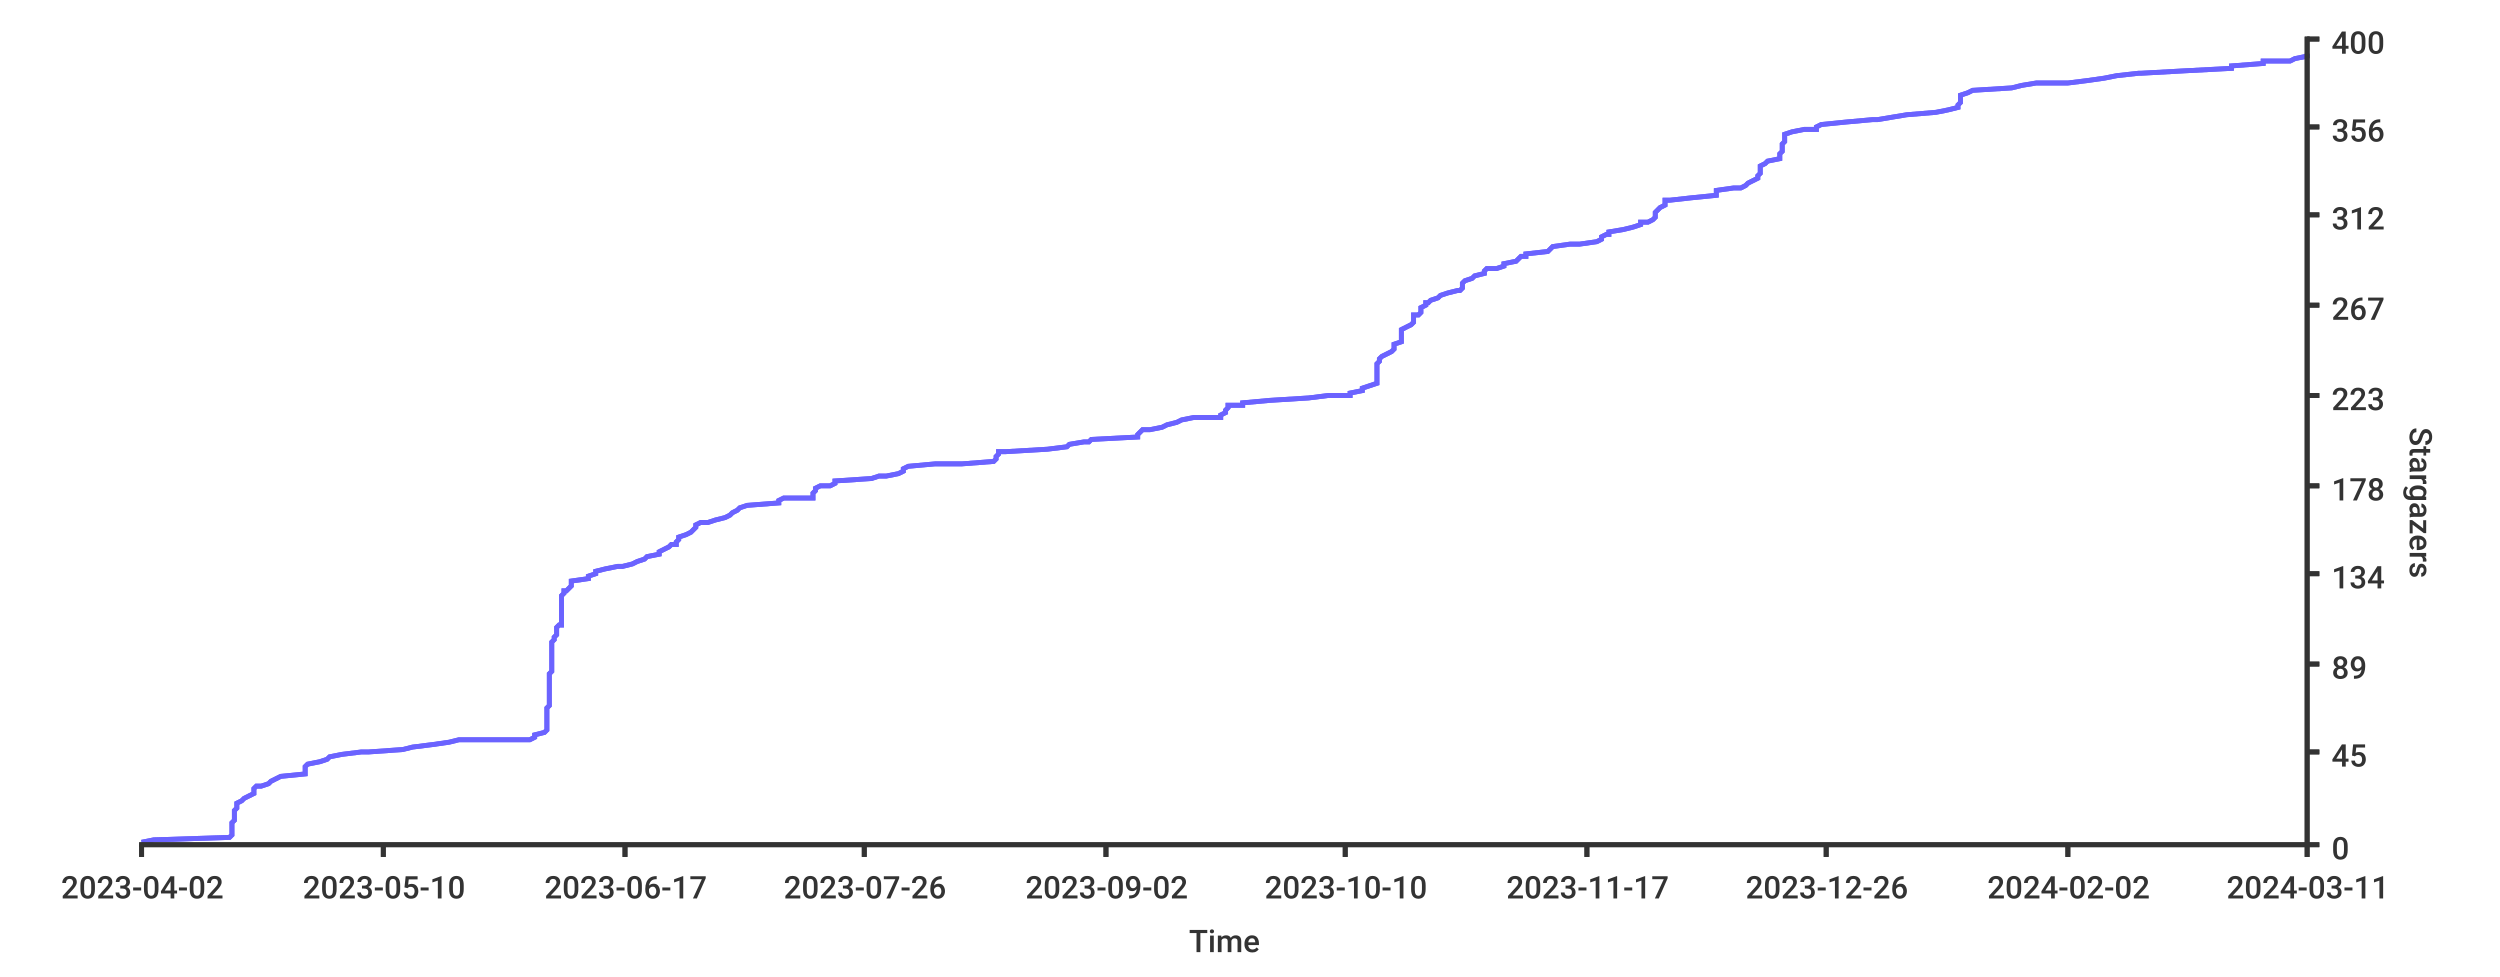
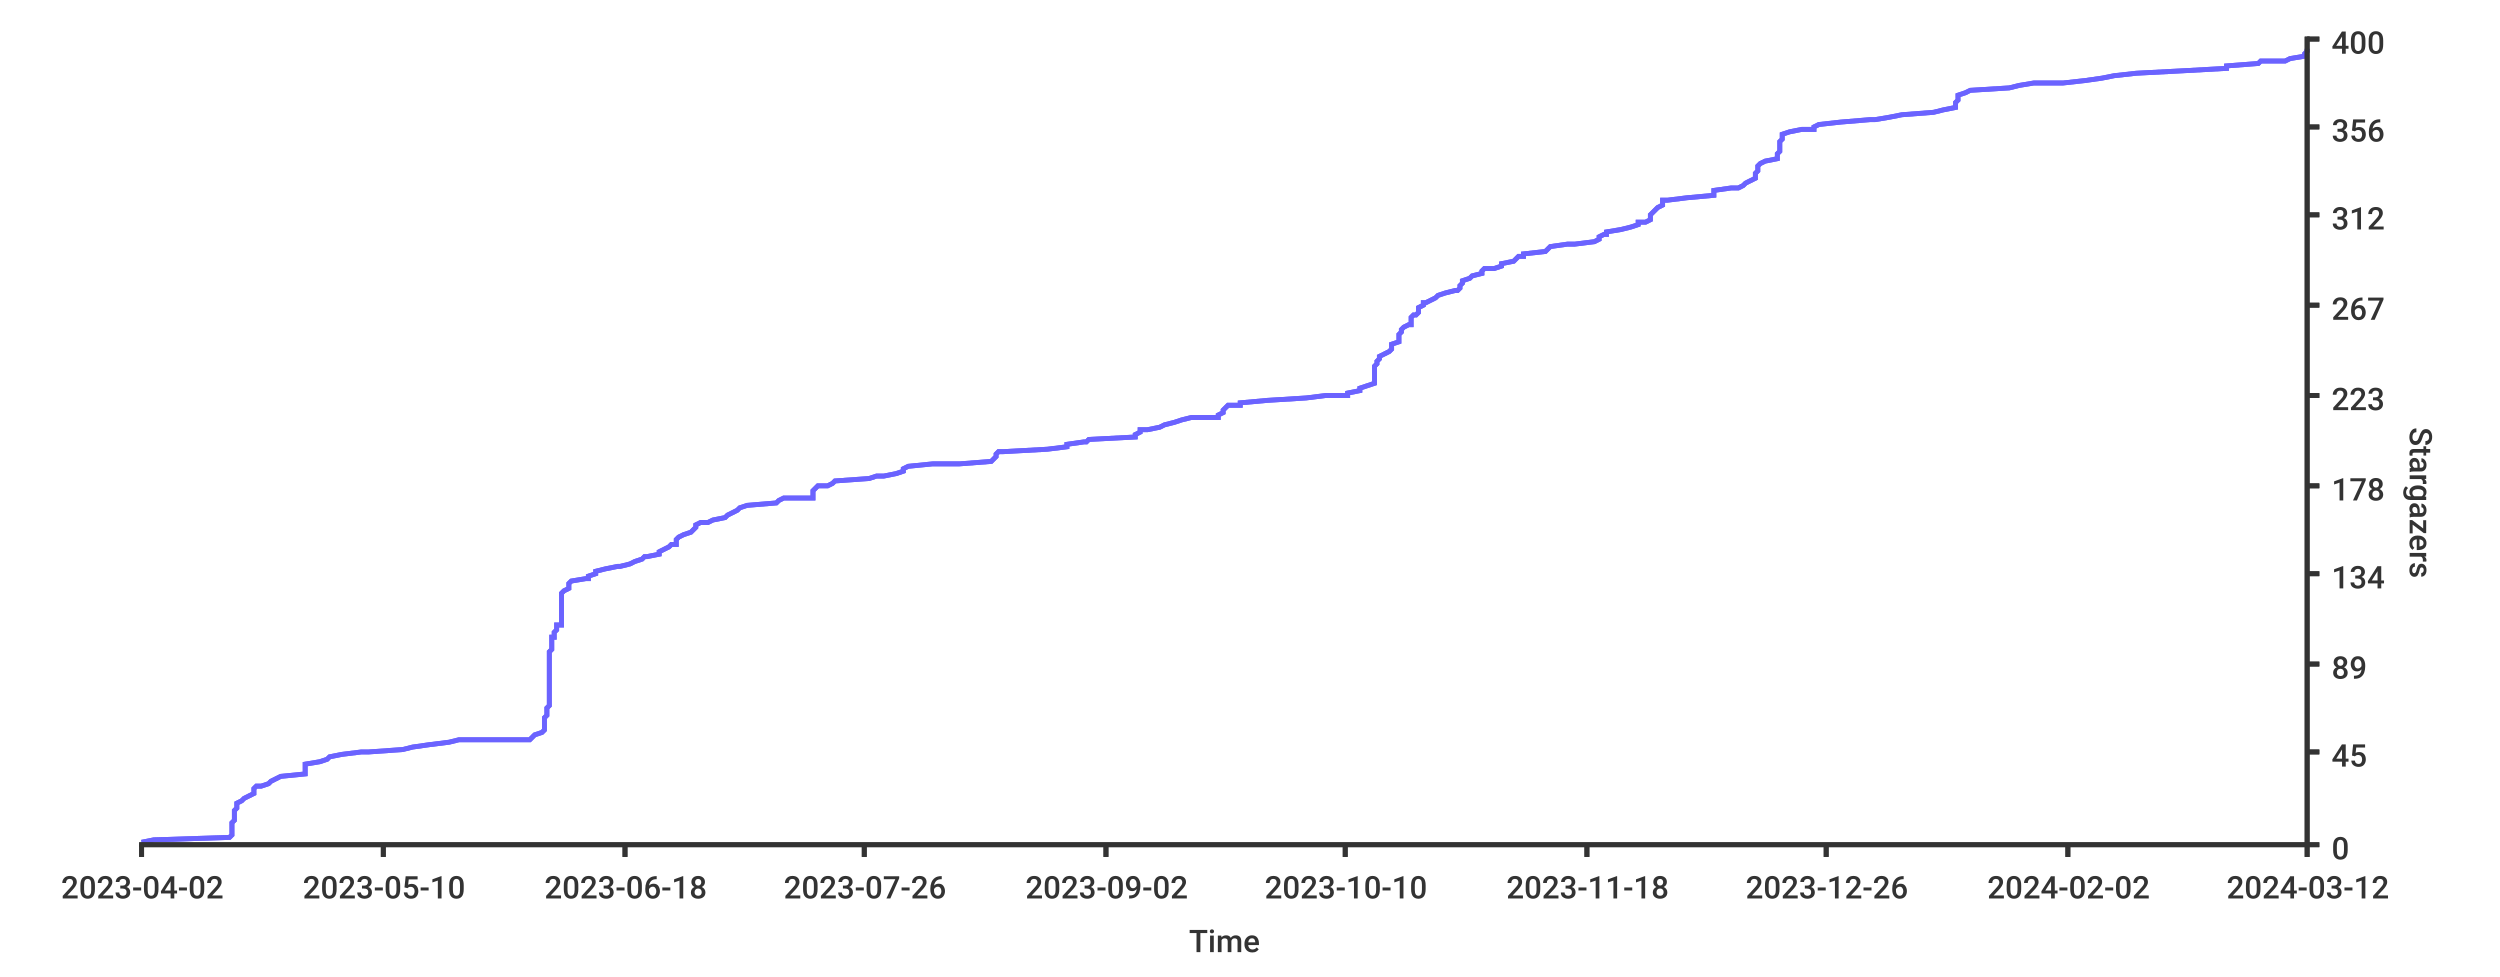
<svg xmlns="http://www.w3.org/2000/svg" width="1024px" height="400px">
  <style type="text/css">
path { fill: none; stroke: rgb(51,51,51); }
path.series { stroke: #6b63ff; }
rect.background { fill: rgb(255,255,255); stroke: none; }

text {
	stroke-width: 0;
	stroke: none;
	fill: rgba(51,51,51,1.0);
	font-size: 12.8px;
	font-family: 'Roboto Medium', sans-serif;
}
</style>
-   <rect height="400px" class="background" rx="8" x="0" y="0" width="1024px" />
-   <rect rx="8" x="0" y="0" width="1024px" height="400px" class="background" />
-   <path stroke-width="2" class="series" d="M 58 345 L 63 344 L 94 343 L 95 342 L 95 341 L 95 341 L 95 340 L 95 339 L 95 338 L 95 337 L 96 336 L 96 336 L 96 335 L 96 334 L 96 333 L 96 332 L 97 331 L 97 331 L 97 330 L 97 329 L 99 328 L 100 327 L 100 327 L 102 326 L 104 325 L 104 324 L 104 323 L 105 322 L 107 322 L 110 321 L 111 320 L 113 319 L 115 318 L 125 317 L 125 317 L 125 316 L 125 315 L 125 314 L 126 313 L 126 313 L 131 312 L 134 311 L 135 310 L 140 309 L 148 308 L 151 308 L 165 307 L 169 306 L 177 305 L 184 304 L 188 303 L 217 303 L 219 302 L 219 301 L 223 300 L 224 299 L 224 298 L 224 298 L 224 297 L 224 296 L 224 295 L 224 294 L 224 294 L 224 293 L 224 292 L 224 291 L 224 290 L 225 289 L 225 289 L 225 288 L 225 287 L 225 286 L 225 285 L 225 284 L 225 284 L 225 283 L 225 282 L 225 281 L 225 280 L 225 280 L 225 279 L 225 278 L 225 277 L 225 276 L 226 275 L 226 275 L 226 274 L 226 273 L 226 272 L 226 271 L 226 270 L 226 270 L 226 269 L 226 268 L 226 267 L 226 266 L 226 265 L 226 265 L 226 264 L 226 263 L 227 262 L 227 261 L 227 261 L 228 260 L 228 259 L 228 258 L 228 257 L 229 256 L 230 256 L 230 255 L 230 254 L 230 253 L 230 252 L 230 251 L 230 251 L 230 250 L 230 249 L 230 248 L 230 247 L 230 247 L 230 246 L 230 245 L 230 244 L 231 243 L 231 242 L 232 242 L 233 241 L 234 240 L 234 239 L 234 238 L 241 237 L 241 237 L 241 236 L 244 235 L 244 234 L 248 233 L 253 232 L 255 232 L 259 231 L 261 230 L 264 229 L 265 228 L 265 228 L 270 227 L 270 226 L 272 225 L 274 224 L 275 223 L 277 223 L 277 222 L 278 221 L 278 220 L 281 219 L 283 218 L 283 218 L 284 217 L 285 216 L 285 215 L 287 214 L 290 214 L 293 213 L 297 212 L 299 211 L 300 210 L 302 209 L 302 209 L 303 208 L 306 207 L 319 206 L 319 205 L 321 204 L 333 204 L 333 203 L 333 202 L 334 201 L 334 200 L 336 199 L 340 199 L 342 198 L 342 197 L 357 196 L 360 195 L 363 195 L 368 194 L 370 193 L 370 192 L 372 191 L 383 190 L 394 190 L 407 189 L 408 188 L 408 187 L 409 186 L 409 185 L 412 185 L 429 184 L 437 183 L 438 182 L 444 181 L 446 181 L 447 180 L 466 179 L 466 178 L 467 177 L 468 176 L 471 176 L 476 175 L 478 174 L 482 173 L 484 172 L 489 171 L 500 171 L 500 170 L 502 169 L 502 168 L 503 167 L 503 166 L 509 166 L 509 165 L 520 164 L 536 163 L 544 162 L 553 162 L 553 161 L 558 160 L 558 159 L 561 158 L 564 157 L 564 157 L 564 156 L 564 155 L 564 154 L 564 153 L 564 152 L 564 152 L 564 151 L 564 150 L 564 149 L 565 148 L 565 148 L 565 147 L 566 146 L 568 145 L 570 144 L 571 143 L 571 143 L 571 142 L 571 141 L 574 140 L 574 139 L 574 138 L 574 138 L 574 137 L 574 136 L 574 135 L 576 134 L 578 133 L 578 133 L 579 132 L 579 131 L 579 130 L 579 129 L 581 129 L 582 128 L 582 127 L 582 126 L 584 125 L 584 124 L 585 124 L 586 123 L 589 122 L 590 121 L 593 120 L 597 119 L 598 119 L 599 118 L 599 117 L 599 116 L 600 115 L 600 115 L 603 114 L 604 113 L 608 112 L 608 111 L 609 110 L 613 110 L 616 109 L 616 108 L 621 107 L 622 106 L 623 105 L 625 105 L 625 104 L 634 103 L 635 102 L 636 101 L 643 100 L 647 100 L 654 99 L 656 98 L 656 97 L 658 96 L 659 96 L 659 95 L 665 94 L 669 93 L 672 92 L 672 91 L 675 91 L 677 90 L 678 89 L 678 88 L 678 87 L 679 86 L 679 86 L 680 85 L 682 84 L 682 83 L 682 82 L 684 82 L 693 81 L 703 80 L 703 79 L 703 78 L 710 77 L 713 77 L 715 76 L 716 75 L 718 74 L 720 73 L 720 72 L 720 72 L 721 71 L 721 70 L 721 69 L 721 68 L 723 67 L 723 67 L 724 66 L 729 65 L 729 64 L 729 63 L 729 63 L 730 62 L 730 61 L 730 60 L 730 59 L 731 58 L 731 58 L 731 57 L 731 56 L 731 55 L 734 54 L 739 53 L 744 53 L 744 52 L 746 51 L 756 50 L 767 49 L 769 49 L 775 48 L 781 47 L 793 46 L 798 45 L 802 44 L 802 44 L 802 43 L 803 42 L 803 41 L 803 40 L 803 39 L 803 39 L 806 38 L 808 37 L 824 36 L 828 35 L 834 34 L 847 34 L 855 33 L 862 32 L 867 31 L 876 30 L 877 30 L 895 29 L 914 28 L 914 27 L 927 26 L 927 25 L 938 25 L 940 24 L 945 23 L 945 22" />
-   <path stroke-width="2" class="series" d="M 58 345 L 63 344 L 94 343 L 95 342 L 95 341 L 95 341 L 95 340 L 95 339 L 95 338 L 95 337 L 96 336 L 96 336 L 96 335 L 96 334 L 96 333 L 96 332 L 97 331 L 97 331 L 97 330 L 97 329 L 99 328 L 100 327 L 100 327 L 102 326 L 104 325 L 104 324 L 104 323 L 105 322 L 107 322 L 110 321 L 111 320 L 113 319 L 115 318 L 125 317 L 125 317 L 125 316 L 125 315 L 125 314 L 126 313 L 126 313 L 131 312 L 134 311 L 135 310 L 140 309 L 148 308 L 151 308 L 165 307 L 169 306 L 177 305 L 184 304 L 188 303 L 217 303 L 219 302 L 219 301 L 223 300 L 224 299 L 224 298 L 224 298 L 224 297 L 224 296 L 224 295 L 224 294 L 224 294 L 224 293 L 224 292 L 224 291 L 224 290 L 225 289 L 225 289 L 225 288 L 225 287 L 225 286 L 225 285 L 225 284 L 225 284 L 225 283 L 225 282 L 225 281 L 225 280 L 225 280 L 225 279 L 225 278 L 225 277 L 225 276 L 226 275 L 226 275 L 226 274 L 226 273 L 226 272 L 226 271 L 226 270 L 226 270 L 226 269 L 226 268 L 226 267 L 226 266 L 226 265 L 226 265 L 226 264 L 226 263 L 227 262 L 227 261 L 227 261 L 228 260 L 228 259 L 228 258 L 228 257 L 229 256 L 230 256 L 230 255 L 230 254 L 230 253 L 230 252 L 230 251 L 230 251 L 230 250 L 230 249 L 230 248 L 230 247 L 230 247 L 230 246 L 230 245 L 230 244 L 231 243 L 231 242 L 232 242 L 233 241 L 234 240 L 234 239 L 234 238 L 241 237 L 241 237 L 241 236 L 244 235 L 244 234 L 248 233 L 253 232 L 255 232 L 259 231 L 261 230 L 264 229 L 265 228 L 265 228 L 270 227 L 270 226 L 272 225 L 274 224 L 275 223 L 277 223 L 277 222 L 278 221 L 278 220 L 281 219 L 283 218 L 283 218 L 284 217 L 285 216 L 285 215 L 287 214 L 290 214 L 293 213 L 297 212 L 299 211 L 300 210 L 302 209 L 302 209 L 303 208 L 306 207 L 319 206 L 319 205 L 321 204 L 333 204 L 333 203 L 333 202 L 334 201 L 334 200 L 336 199 L 340 199 L 342 198 L 342 197 L 357 196 L 360 195 L 363 195 L 368 194 L 370 193 L 370 192 L 372 191 L 383 190 L 394 190 L 407 189 L 408 188 L 408 187 L 409 186 L 409 185 L 412 185 L 429 184 L 437 183 L 438 182 L 444 181 L 446 181 L 447 180 L 466 179 L 466 178 L 467 177 L 468 176 L 471 176 L 476 175 L 478 174 L 482 173 L 484 172 L 489 171 L 500 171 L 500 170 L 502 169 L 502 168 L 503 167 L 503 166 L 509 166 L 509 165 L 520 164 L 536 163 L 544 162 L 553 162 L 553 161 L 558 160 L 558 159 L 561 158 L 564 157 L 564 157 L 564 156 L 564 155 L 564 154 L 564 153 L 564 152 L 564 152 L 564 151 L 564 150 L 564 149 L 565 148 L 565 148 L 565 147 L 566 146 L 568 145 L 570 144 L 571 143 L 571 143 L 571 142 L 571 141 L 574 140 L 574 139 L 574 138 L 574 138 L 574 137 L 574 136 L 574 135 L 576 134 L 578 133 L 578 133 L 579 132 L 579 131 L 579 130 L 579 129 L 581 129 L 582 128 L 582 127 L 582 126 L 584 125 L 584 124 L 585 124 L 586 123 L 589 122 L 590 121 L 593 120 L 597 119 L 598 119 L 599 118 L 599 117 L 599 116 L 600 115 L 600 115 L 603 114 L 604 113 L 608 112 L 608 111 L 609 110 L 613 110 L 616 109 L 616 108 L 621 107 L 622 106 L 623 105 L 625 105 L 625 104 L 634 103 L 635 102 L 636 101 L 643 100 L 647 100 L 654 99 L 656 98 L 656 97 L 658 96 L 659 96 L 659 95 L 665 94 L 669 93 L 672 92 L 672 91 L 675 91 L 677 90 L 678 89 L 678 88 L 678 87 L 679 86 L 679 86 L 680 85 L 682 84 L 682 83 L 682 82 L 684 82 L 693 81 L 703 80 L 703 79 L 703 78 L 710 77 L 713 77 L 715 76 L 716 75 L 718 74 L 720 73 L 720 72 L 720 72 L 721 71 L 721 70 L 721 69 L 721 68 L 723 67 L 723 67 L 724 66 L 729 65 L 729 64 L 729 63 L 729 63 L 730 62 L 730 61 L 730 60 L 730 59 L 731 58 L 731 58 L 731 57 L 731 56 L 731 55 L 734 54 L 739 53 L 744 53 L 744 52 L 746 51 L 756 50 L 767 49 L 769 49 L 775 48 L 781 47 L 793 46 L 798 45 L 802 44 L 802 44 L 802 43 L 803 42 L 803 41 L 803 40 L 803 39 L 803 39 L 806 38 L 808 37 L 824 36 L 828 35 L 834 34 L 847 34 L 855 33 L 862 32 L 867 31 L 876 30 L 877 30 L 895 29 L 914 28 L 914 27 L 927 26 L 927 25 L 938 25 L 940 24 L 945 23 L 945 22" />
-   <path d="M 945 346 L 945 15" stroke-width="2" />
+   <rect class="background" rx="8" x="0" y="0" width="1024px" height="400px" />
+   <rect class="background" rx="8" x="0" y="0" width="1024px" height="400px" />
+   <path stroke-width="2" class="series" d="M 58 345 L 63 344 L 94 343 L 95 342 L 95 341 L 95 341 L 95 340 L 95 339 L 95 338 L 95 337 L 96 336 L 96 336 L 96 335 L 96 334 L 96 333 L 96 332 L 97 331 L 97 331 L 97 330 L 97 329 L 99 328 L 100 327 L 100 327 L 102 326 L 104 325 L 104 324 L 104 323 L 105 322 L 107 322 L 110 321 L 111 320 L 113 319 L 115 318 L 125 317 L 125 317 L 125 316 L 125 315 L 125 314 L 125 313 L 125 313 L 131 312 L 134 311 L 135 310 L 140 309 L 148 308 L 151 308 L 165 307 L 169 306 L 176 305 L 184 304 L 188 303 L 217 303 L 218 302 L 219 301 L 222 300 L 223 299 L 223 298 L 223 298 L 223 297 L 223 296 L 223 295 L 223 294 L 223 294 L 224 293 L 224 292 L 224 291 L 224 290 L 225 289 L 225 289 L 225 288 L 225 287 L 225 286 L 225 285 L 225 284 L 225 284 L 225 283 L 225 282 L 225 281 L 225 280 L 225 280 L 225 279 L 225 278 L 225 277 L 225 276 L 225 275 L 225 275 L 225 274 L 225 273 L 225 272 L 225 271 L 225 270 L 225 270 L 225 269 L 225 268 L 225 267 L 226 266 L 226 265 L 226 265 L 226 264 L 226 263 L 226 262 L 226 261 L 227 261 L 227 260 L 227 259 L 228 258 L 228 257 L 228 256 L 230 256 L 230 255 L 230 254 L 230 253 L 230 252 L 230 251 L 230 251 L 230 250 L 230 249 L 230 248 L 230 247 L 230 247 L 230 246 L 230 245 L 230 244 L 230 243 L 231 242 L 231 242 L 233 241 L 233 240 L 233 239 L 234 238 L 240 237 L 241 237 L 241 236 L 244 235 L 244 234 L 248 233 L 253 232 L 254 232 L 258 231 L 260 230 L 263 229 L 264 228 L 265 228 L 270 227 L 270 226 L 272 225 L 274 224 L 275 223 L 277 223 L 277 222 L 277 221 L 278 220 L 280 219 L 283 218 L 283 218 L 284 217 L 285 216 L 285 215 L 287 214 L 290 214 L 292 213 L 297 212 L 298 211 L 300 210 L 302 209 L 302 209 L 303 208 L 306 207 L 318 206 L 319 205 L 321 204 L 333 204 L 333 203 L 333 202 L 333 201 L 334 200 L 335 199 L 339 199 L 341 198 L 342 197 L 356 196 L 359 195 L 362 195 L 367 194 L 370 193 L 370 192 L 372 191 L 382 190 L 393 190 L 406 189 L 407 188 L 408 187 L 408 186 L 409 185 L 411 185 L 429 184 L 437 183 L 437 182 L 444 181 L 445 181 L 446 180 L 465 179 L 465 178 L 467 177 L 467 176 L 470 176 L 475 175 L 477 174 L 481 173 L 484 172 L 488 171 L 499 171 L 499 170 L 501 169 L 501 168 L 502 167 L 503 166 L 508 166 L 508 165 L 519 164 L 535 163 L 543 162 L 552 162 L 552 161 L 557 160 L 557 159 L 560 158 L 563 157 L 563 157 L 563 156 L 563 155 L 563 154 L 563 153 L 563 152 L 563 152 L 563 151 L 563 150 L 564 149 L 564 148 L 564 148 L 565 147 L 565 146 L 567 145 L 569 144 L 570 143 L 570 143 L 570 142 L 570 141 L 573 140 L 573 139 L 573 138 L 573 138 L 573 137 L 574 136 L 574 135 L 575 134 L 577 133 L 578 133 L 578 132 L 578 131 L 578 130 L 579 129 L 580 129 L 581 128 L 581 127 L 581 126 L 583 125 L 583 124 L 584 124 L 586 123 L 588 122 L 589 121 L 592 120 L 596 119 L 597 119 L 598 118 L 598 117 L 599 116 L 599 115 L 599 115 L 602 114 L 603 113 L 607 112 L 607 111 L 608 110 L 612 110 L 615 109 L 615 108 L 620 107 L 621 106 L 622 105 L 624 105 L 624 104 L 633 103 L 634 102 L 635 101 L 642 100 L 645 100 L 653 99 L 655 98 L 655 97 L 657 96 L 658 96 L 658 95 L 664 94 L 668 93 L 671 92 L 671 91 L 674 91 L 676 90 L 676 89 L 676 88 L 677 87 L 678 86 L 678 86 L 679 85 L 681 84 L 681 83 L 681 82 L 683 82 L 691 81 L 702 80 L 702 79 L 702 78 L 709 77 L 712 77 L 714 76 L 715 75 L 717 74 L 719 73 L 719 72 L 719 72 L 719 71 L 720 70 L 720 69 L 720 68 L 721 67 L 721 67 L 723 66 L 728 65 L 728 64 L 728 63 L 728 63 L 729 62 L 729 61 L 729 60 L 729 59 L 729 58 L 729 58 L 730 57 L 730 56 L 730 55 L 733 54 L 738 53 L 743 53 L 743 52 L 745 51 L 754 50 L 766 49 L 768 49 L 774 48 L 779 47 L 792 46 L 796 45 L 801 44 L 801 44 L 801 43 L 801 42 L 802 41 L 802 40 L 802 39 L 802 39 L 805 38 L 807 37 L 823 36 L 827 35 L 833 34 L 845 34 L 854 33 L 861 32 L 866 31 L 875 30 L 875 30 L 894 29 L 912 28 L 912 27 L 925 26 L 926 25 L 936 25 L 938 24 L 944 23 L 944 22 L 945 21 L 945 20" />
+   <path stroke-width="2" class="series" d="M 58 345 L 63 344 L 94 343 L 95 342 L 95 341 L 95 341 L 95 340 L 95 339 L 95 338 L 95 337 L 96 336 L 96 336 L 96 335 L 96 334 L 96 333 L 96 332 L 97 331 L 97 331 L 97 330 L 97 329 L 99 328 L 100 327 L 100 327 L 102 326 L 104 325 L 104 324 L 104 323 L 105 322 L 107 322 L 110 321 L 111 320 L 113 319 L 115 318 L 125 317 L 125 317 L 125 316 L 125 315 L 125 314 L 125 313 L 125 313 L 131 312 L 134 311 L 135 310 L 140 309 L 148 308 L 151 308 L 165 307 L 169 306 L 176 305 L 184 304 L 188 303 L 217 303 L 218 302 L 219 301 L 222 300 L 223 299 L 223 298 L 223 298 L 223 297 L 223 296 L 223 295 L 223 294 L 223 294 L 224 293 L 224 292 L 224 291 L 224 290 L 225 289 L 225 289 L 225 288 L 225 287 L 225 286 L 225 285 L 225 284 L 225 284 L 225 283 L 225 282 L 225 281 L 225 280 L 225 280 L 225 279 L 225 278 L 225 277 L 225 276 L 225 275 L 225 275 L 225 274 L 225 273 L 225 272 L 225 271 L 225 270 L 225 270 L 225 269 L 225 268 L 225 267 L 226 266 L 226 265 L 226 265 L 226 264 L 226 263 L 226 262 L 226 261 L 227 261 L 227 260 L 227 259 L 228 258 L 228 257 L 228 256 L 230 256 L 230 255 L 230 254 L 230 253 L 230 252 L 230 251 L 230 251 L 230 250 L 230 249 L 230 248 L 230 247 L 230 247 L 230 246 L 230 245 L 230 244 L 230 243 L 231 242 L 231 242 L 233 241 L 233 240 L 233 239 L 234 238 L 240 237 L 241 237 L 241 236 L 244 235 L 244 234 L 248 233 L 253 232 L 254 232 L 258 231 L 260 230 L 263 229 L 264 228 L 265 228 L 270 227 L 270 226 L 272 225 L 274 224 L 275 223 L 277 223 L 277 222 L 277 221 L 278 220 L 280 219 L 283 218 L 283 218 L 284 217 L 285 216 L 285 215 L 287 214 L 290 214 L 292 213 L 297 212 L 298 211 L 300 210 L 302 209 L 302 209 L 303 208 L 306 207 L 318 206 L 319 205 L 321 204 L 333 204 L 333 203 L 333 202 L 333 201 L 334 200 L 335 199 L 339 199 L 341 198 L 342 197 L 356 196 L 359 195 L 362 195 L 367 194 L 370 193 L 370 192 L 372 191 L 382 190 L 393 190 L 406 189 L 407 188 L 408 187 L 408 186 L 409 185 L 411 185 L 429 184 L 437 183 L 437 182 L 444 181 L 445 181 L 446 180 L 465 179 L 465 178 L 467 177 L 467 176 L 470 176 L 475 175 L 477 174 L 481 173 L 484 172 L 488 171 L 499 171 L 499 170 L 501 169 L 501 168 L 502 167 L 503 166 L 508 166 L 508 165 L 519 164 L 535 163 L 543 162 L 552 162 L 552 161 L 557 160 L 557 159 L 560 158 L 563 157 L 563 157 L 563 156 L 563 155 L 563 154 L 563 153 L 563 152 L 563 152 L 563 151 L 563 150 L 564 149 L 564 148 L 564 148 L 565 147 L 565 146 L 567 145 L 569 144 L 570 143 L 570 143 L 570 142 L 570 141 L 573 140 L 573 139 L 573 138 L 573 138 L 573 137 L 574 136 L 574 135 L 575 134 L 577 133 L 578 133 L 578 132 L 578 131 L 578 130 L 579 129 L 580 129 L 581 128 L 581 127 L 581 126 L 583 125 L 583 124 L 584 124 L 586 123 L 588 122 L 589 121 L 592 120 L 596 119 L 597 119 L 598 118 L 598 117 L 599 116 L 599 115 L 599 115 L 602 114 L 603 113 L 607 112 L 607 111 L 608 110 L 612 110 L 615 109 L 615 108 L 620 107 L 621 106 L 622 105 L 624 105 L 624 104 L 633 103 L 634 102 L 635 101 L 642 100 L 645 100 L 653 99 L 655 98 L 655 97 L 657 96 L 658 96 L 658 95 L 664 94 L 668 93 L 671 92 L 671 91 L 674 91 L 676 90 L 676 89 L 676 88 L 677 87 L 678 86 L 678 86 L 679 85 L 681 84 L 681 83 L 681 82 L 683 82 L 691 81 L 702 80 L 702 79 L 702 78 L 709 77 L 712 77 L 714 76 L 715 75 L 717 74 L 719 73 L 719 72 L 719 72 L 719 71 L 720 70 L 720 69 L 720 68 L 721 67 L 721 67 L 723 66 L 728 65 L 728 64 L 728 63 L 728 63 L 729 62 L 729 61 L 729 60 L 729 59 L 729 58 L 729 58 L 730 57 L 730 56 L 730 55 L 733 54 L 738 53 L 743 53 L 743 52 L 745 51 L 754 50 L 766 49 L 768 49 L 774 48 L 779 47 L 792 46 L 796 45 L 801 44 L 801 44 L 801 43 L 801 42 L 802 41 L 802 40 L 802 39 L 802 39 L 805 38 L 807 37 L 823 36 L 827 35 L 833 34 L 845 34 L 854 33 L 861 32 L 866 31 L 875 30 L 875 30 L 894 29 L 912 28 L 912 27 L 925 26 L 926 25 L 936 25 L 938 24 L 944 23 L 944 22 L 945 21 L 945 20" />
+   <path stroke-width="2" d="M 945 346 L 945 15" />
  <path stroke-width="2" d="M 945 346 L 945 15" />
  <path stroke-width="2" d="M 945 346 L 950 346" />
  <path stroke-width="2" d="M 945 346 L 950 346" />
  <text x="955" y="352">0</text>
  <path stroke-width="2" d="M 945 308 L 950 308" />
  <path stroke-width="2" d="M 945 308 L 950 308" />
  <text x="955" y="314">45</text>
-   <path stroke-width="2" d="M 945 272 L 950 272" />
+   <path d="M 945 272 L 950 272" stroke-width="2" />
  <path stroke-width="2" d="M 945 272 L 950 272" />
  <text x="955" y="278">89</text>
  <path stroke-width="2" d="M 945 235 L 950 235" />
  <path stroke-width="2" d="M 945 235 L 950 235" />
-   <text y="241" x="955">134</text>
-   <path d="M 945 199 L 950 199" stroke-width="2" />
+   <text x="955" y="241">134</text>
+   <path stroke-width="2" d="M 945 199 L 950 199" />
  <path stroke-width="2" d="M 945 199 L 950 199" />
  <text x="955" y="205">178</text>
  <path stroke-width="2" d="M 945 162 L 950 162" />
  <path stroke-width="2" d="M 945 162 L 950 162" />
  <text x="955" y="168">223</text>
  <path stroke-width="2" d="M 945 125 L 950 125" />
  <path stroke-width="2" d="M 945 125 L 950 125" />
  <text x="955" y="131">267</text>
  <path stroke-width="2" d="M 945 88 L 950 88" />
  <path stroke-width="2" d="M 945 88 L 950 88" />
  <text y="94" x="955">312</text>
  <path stroke-width="2" d="M 945 52 L 950 52" />
  <path stroke-width="2" d="M 945 52 L 950 52" />
  <text x="955" y="58">356</text>
+   <path d="M 945 16 L 950 16" stroke-width="2" />
  <path stroke-width="2" d="M 945 16 L 950 16" />
-   <path stroke-width="2" d="M 945 16 L 950 16" />
-   <text y="22" x="955">400</text>
+   <text x="955" y="22">400</text>
  <text x="987" y="175" transform="rotate(90.00,987,175)">Stargazers</text>
  <path stroke-width="2" d="M 57 346 L 945 346" />
  <path stroke-width="2" d="M 57 346 L 945 346" />
  <path stroke-width="2" d="M 58 346 L 58 351" />
  <path d="M 58 346 L 58 351" stroke-width="2" />
  <text x="25" y="368">2023-04-02</text>
  <path stroke-width="2" d="M 157 346 L 157 351" />
  <path stroke-width="2" d="M 157 346 L 157 351" />
  <text x="124" y="368">2023-05-10</text>
-   <path d="M 256 346 L 256 351" stroke-width="2" />
  <path stroke-width="2" d="M 256 346 L 256 351" />
-   <text x="223" y="368">2023-06-17</text>
+   <path stroke-width="2" d="M 256 346 L 256 351" />
+   <text x="223" y="368">2023-06-18</text>
  <path stroke-width="2" d="M 354 346 L 354 351" />
  <path stroke-width="2" d="M 354 346 L 354 351" />
  <text x="321" y="368">2023-07-26</text>
  <path stroke-width="2" d="M 453 346 L 453 351" />
  <path stroke-width="2" d="M 453 346 L 453 351" />
  <text x="420" y="368">2023-09-02</text>
  <path stroke-width="2" d="M 551 346 L 551 351" />
  <path stroke-width="2" d="M 551 346 L 551 351" />
  <text x="518" y="368">2023-10-10</text>
-   <path d="M 650 346 L 650 351" stroke-width="2" />
  <path stroke-width="2" d="M 650 346 L 650 351" />
-   <text y="368" x="617">2023-11-17</text>
+   <path stroke-width="2" d="M 650 346 L 650 351" />
+   <text x="617" y="368">2023-11-18</text>
  <path stroke-width="2" d="M 748 346 L 748 351" />
-   <path d="M 748 346 L 748 351" stroke-width="2" />
+   <path stroke-width="2" d="M 748 346 L 748 351" />
  <text x="715" y="368">2023-12-26</text>
  <path stroke-width="2" d="M 847 346 L 847 351" />
  <path stroke-width="2" d="M 847 346 L 847 351" />
  <text x="814" y="368">2024-02-02</text>
  <path stroke-width="2" d="M 945 346 L 945 351" />
  <path stroke-width="2" d="M 945 346 L 945 351" />
-   <text x="912" y="368">2024-03-11</text>
+   <text x="912" y="368">2024-03-12</text>
  <text x="487" y="390">Time</text>
</svg>
